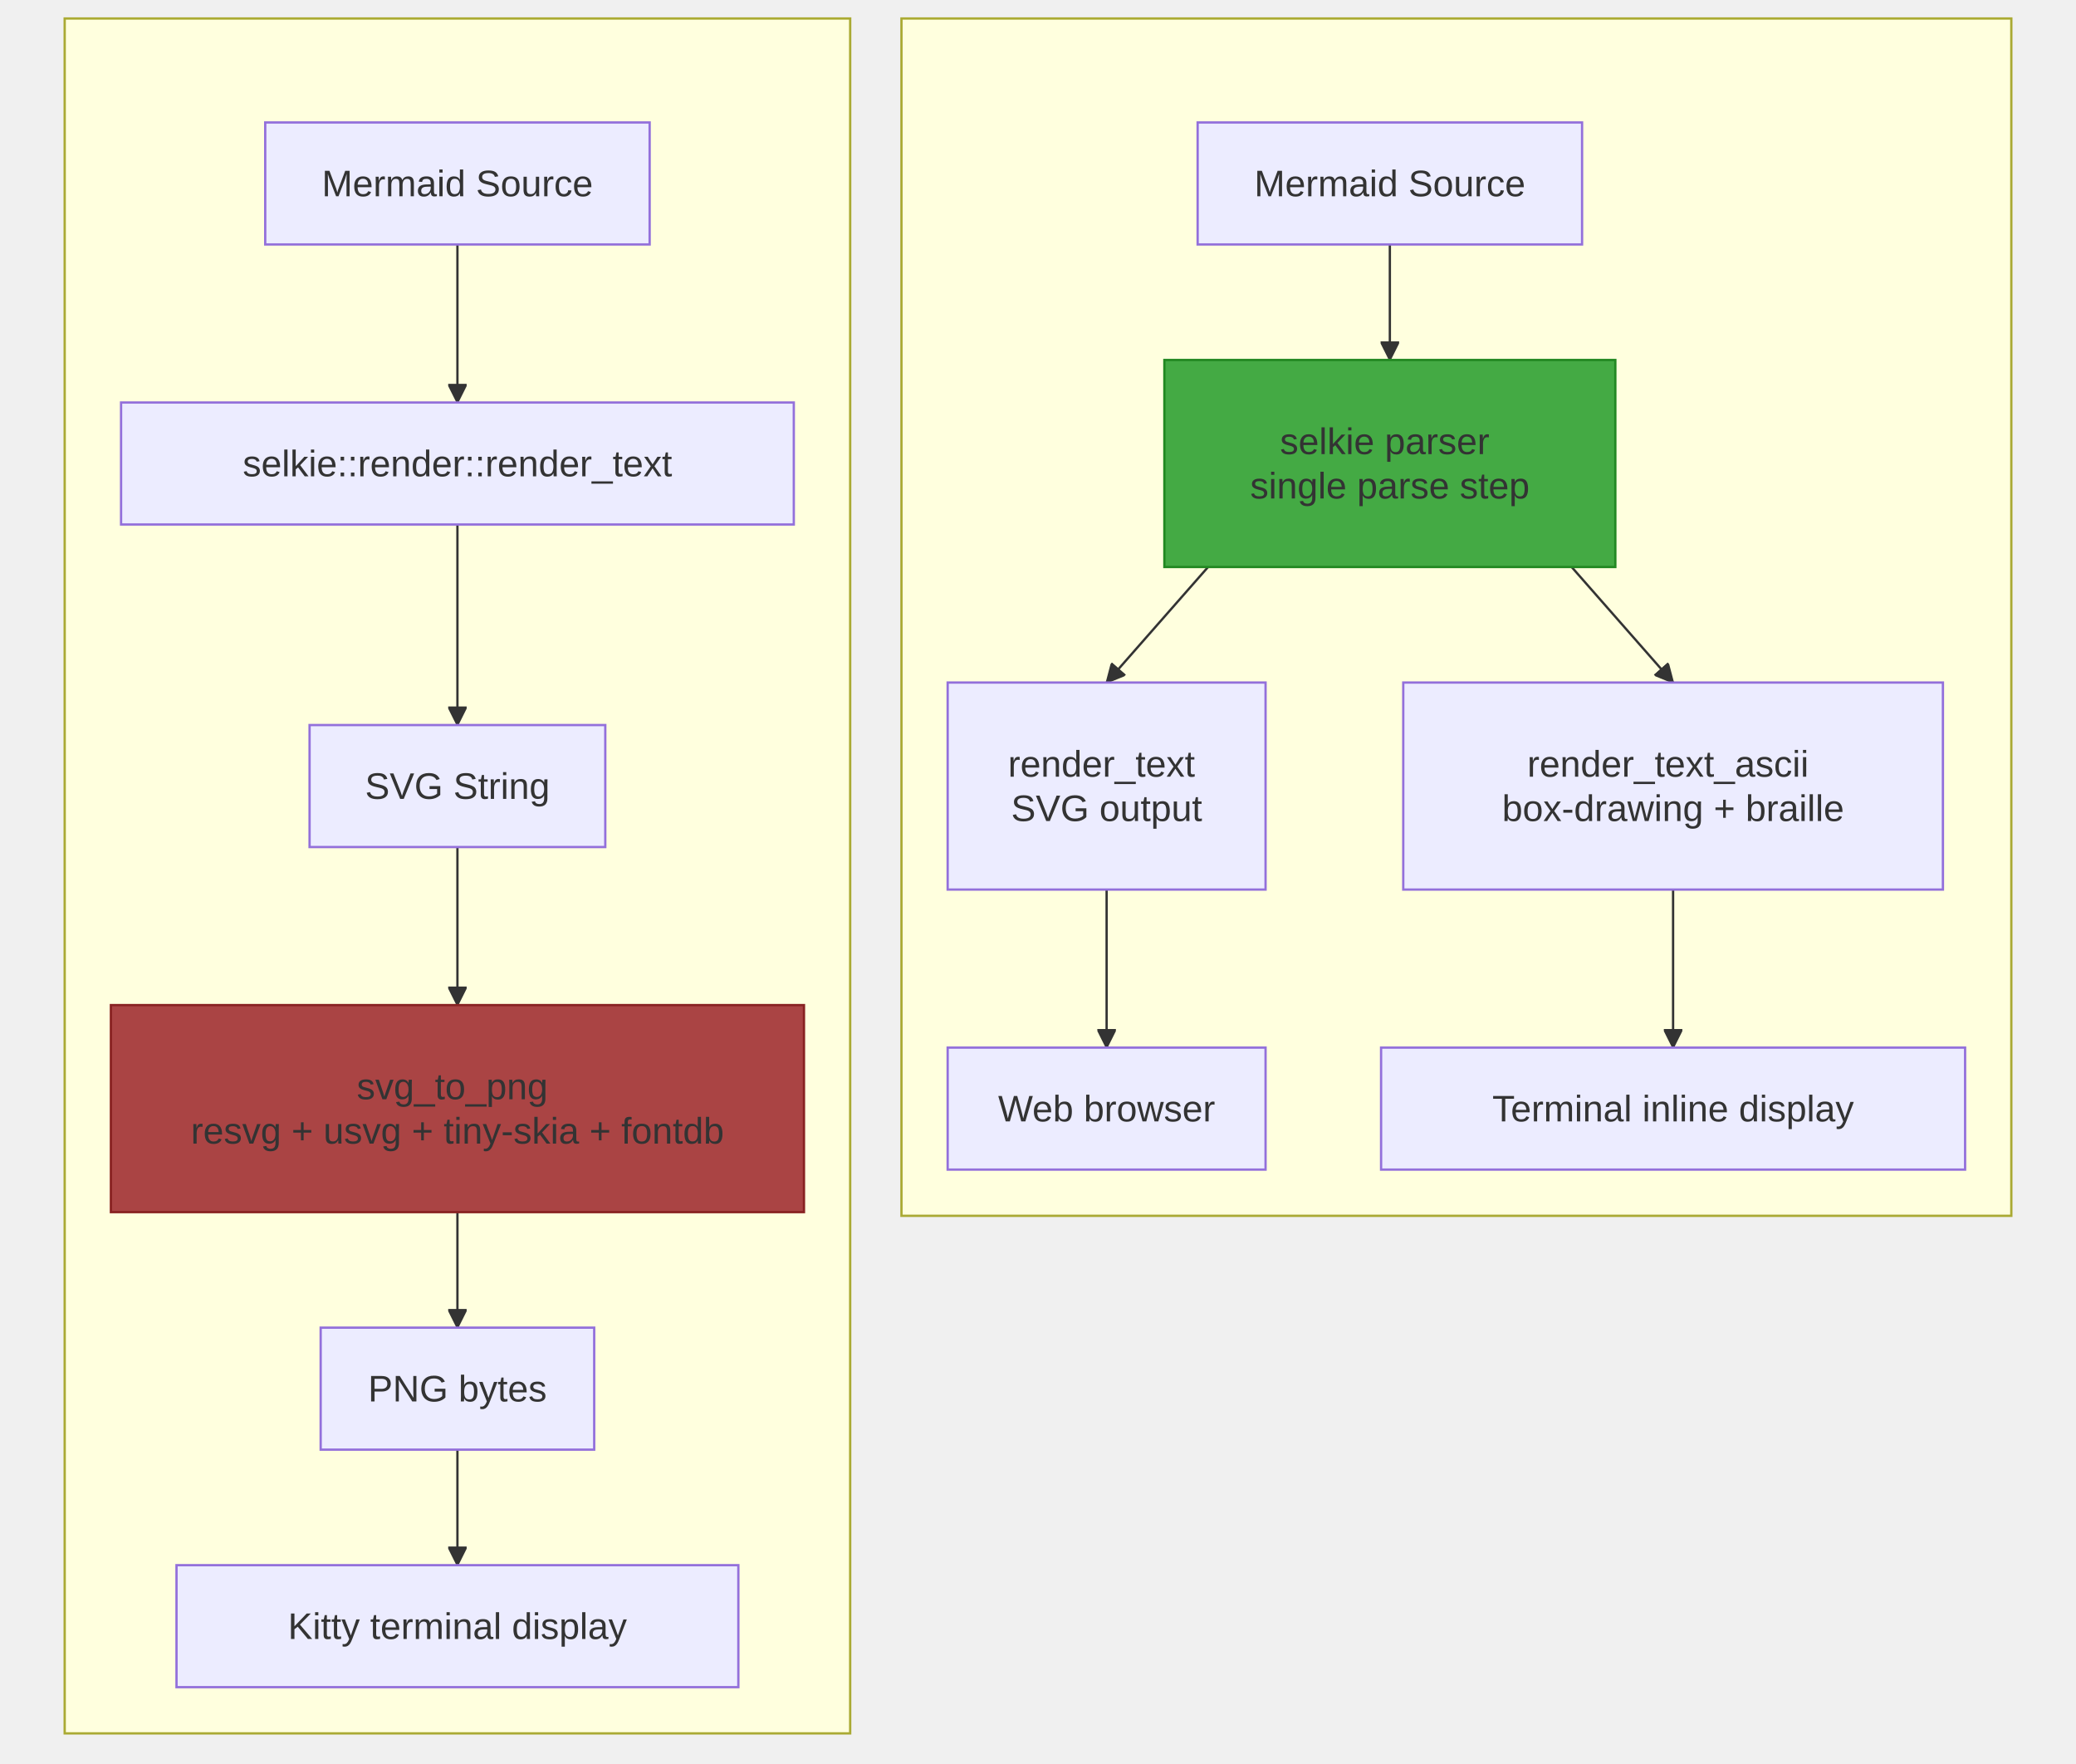
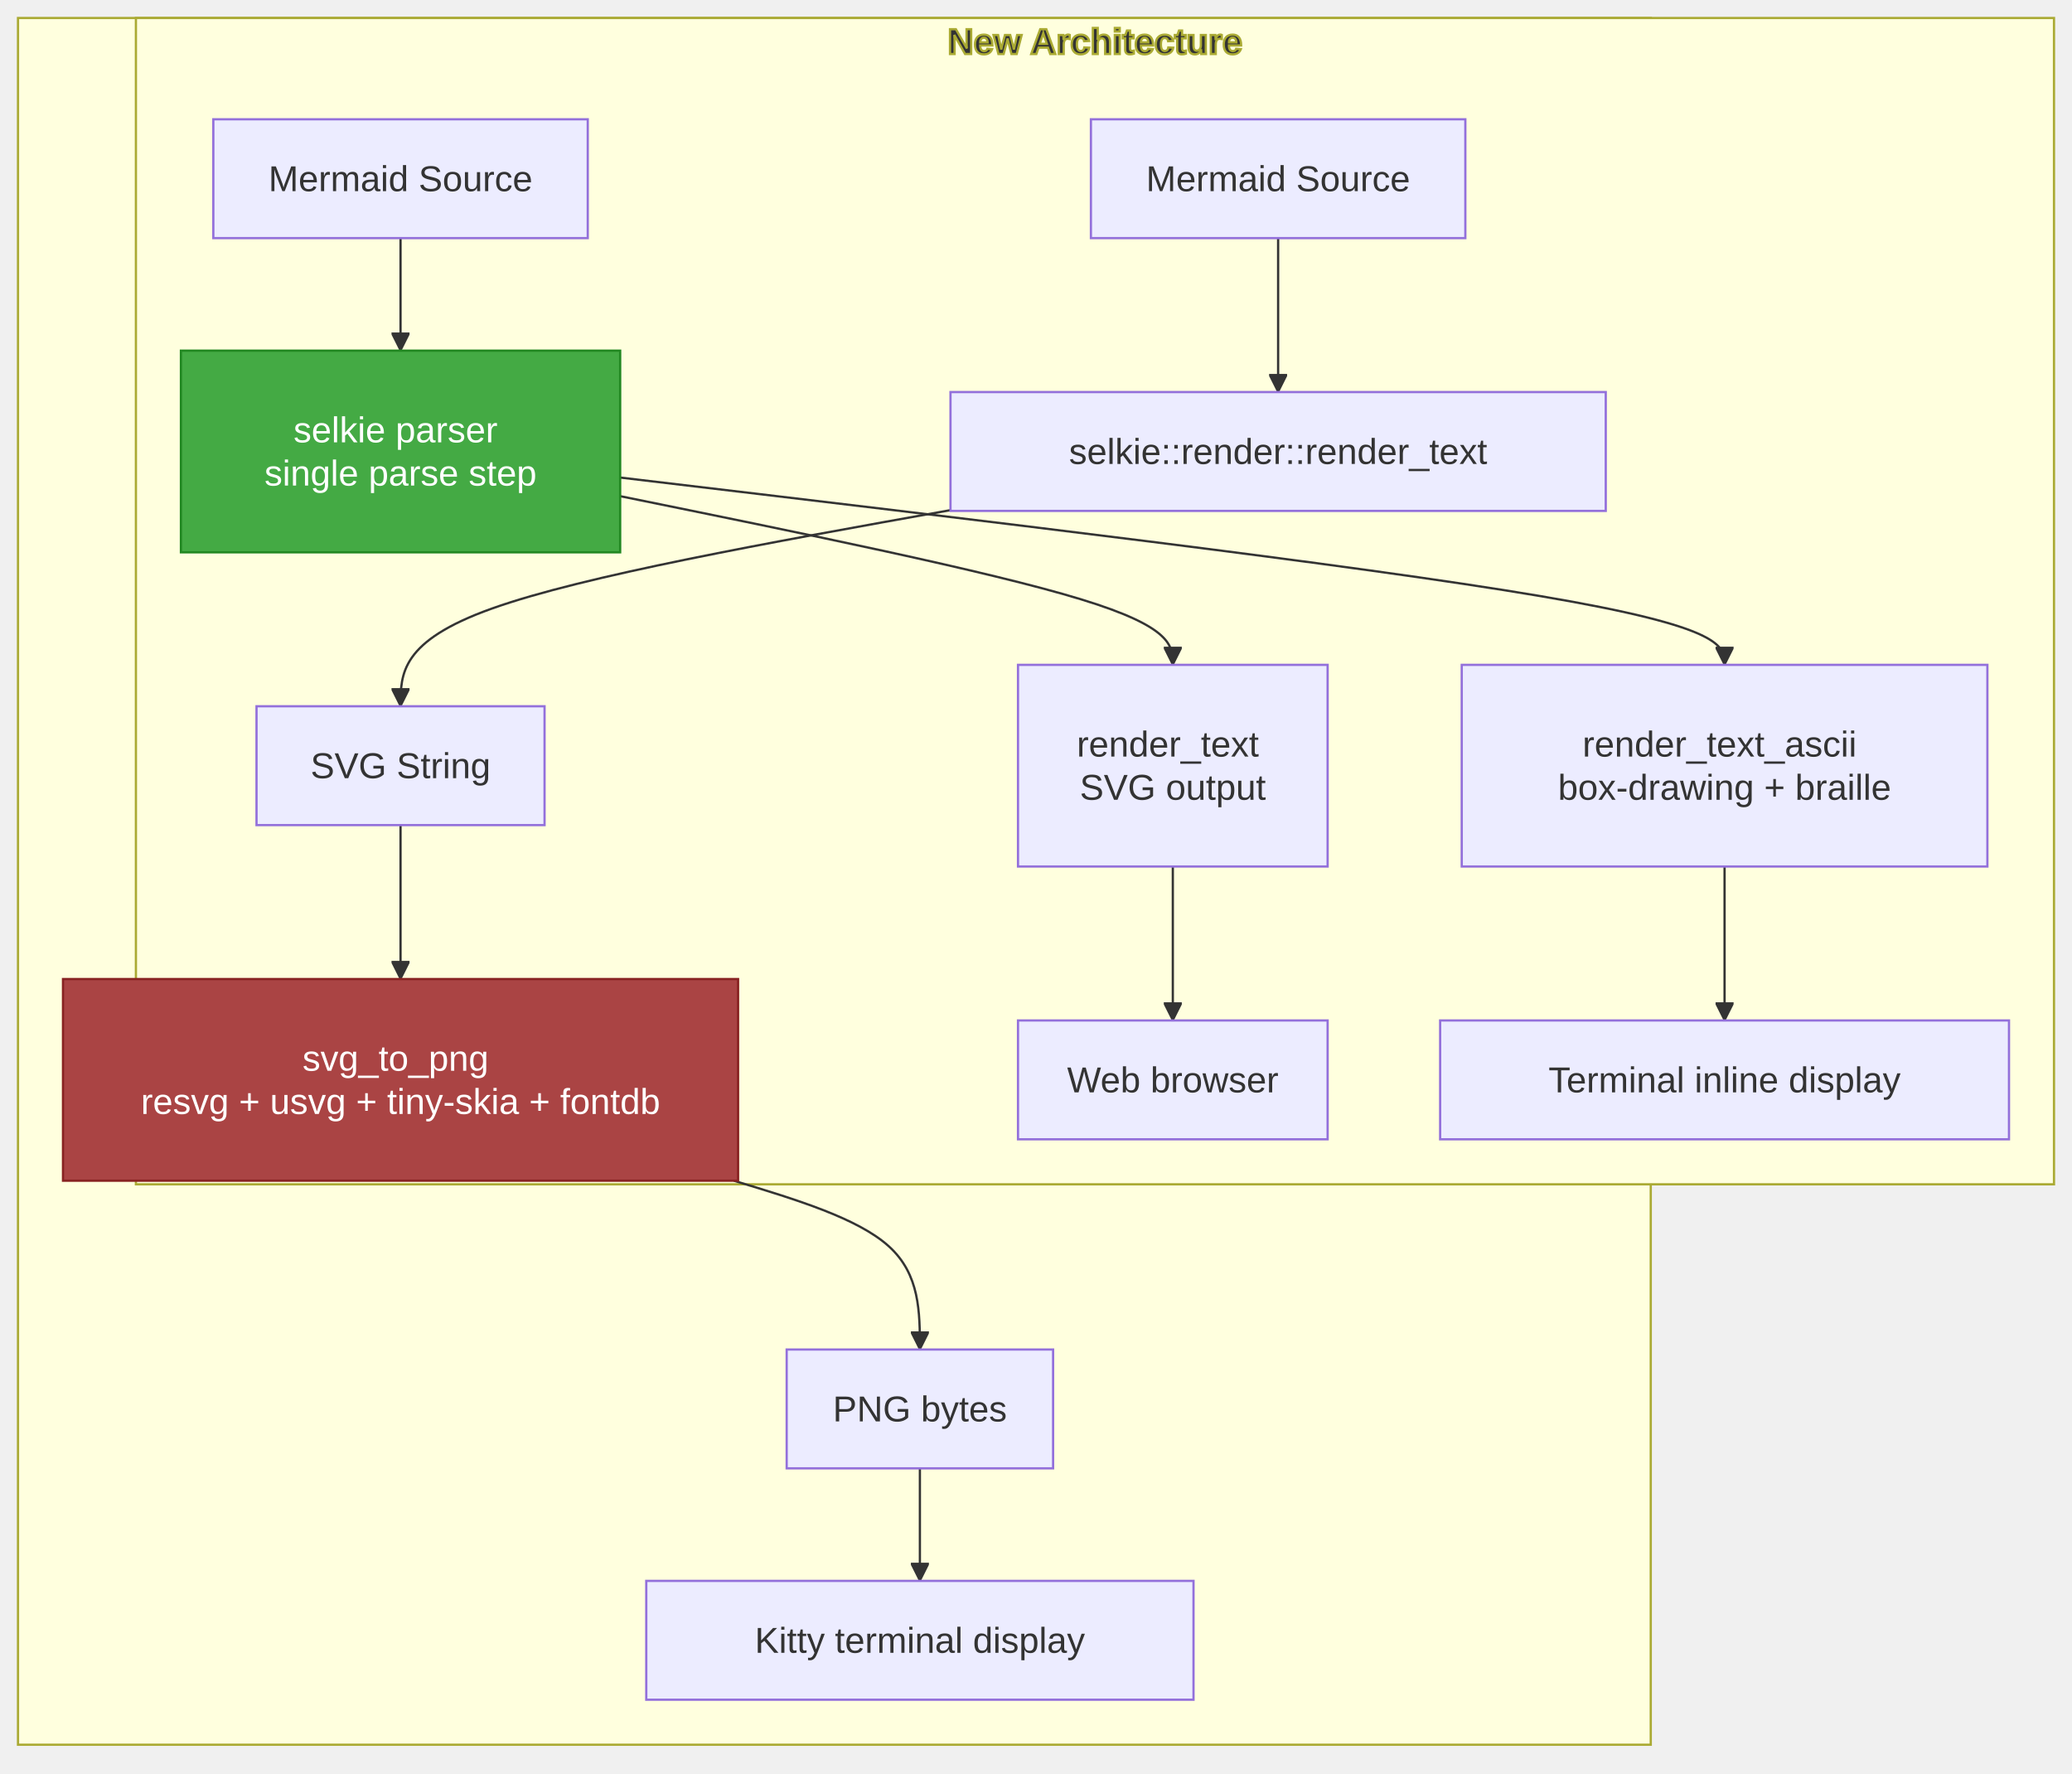
- <svg xmlns="http://www.w3.org/2000/svg" width="898.6" height="763.2" viewBox="-8 -28 898.6 763.2" class="mermaid">
+ <svg xmlns="http://www.w3.org/2000/svg" width="920.8" height="788.2" viewBox="-28 -28 920.8 788.2" class="mermaid">
  <style>

.mermaid {
  font-family: trebuchet ms, verdana, arial, sans-serif;
  font-size: 16px;
}

.node rect,
.node polygon,
.node circle,
.node ellipse,
.node path {
  fill: #ECECFF;
  stroke: #9370DB;
  stroke-width: 1px;
}

.node line {
  stroke: #9370DB;
  stroke-width: 1px;
}

.node .label {
  fill: #333333;
}

.node text {
  fill: #333333;
  font-family: trebuchet ms, verdana, arial, sans-serif;
  font-size: 16px;
}

.edge-path {
  fill: none;
  stroke: #333333;
  stroke-width: 1px;
}

.edge-label {
  fill: #333333;
  font-family: trebuchet ms, verdana, arial, sans-serif;
}

.edge-label-bg {
  fill: rgba(232, 232, 232, 0.8);
}

.subgraph {
  fill: #ffffde;
  stroke: #aaaa33;
  stroke-width: 1px;
}

.subgraph-title {
  fill: #333333;
  font-weight: bold;
}

.cluster rect {
  fill: #ffffde;
  stroke: #aaaa33;
  stroke-width: 1px;
  rx: 5px;
  ry: 5px;
}

.cluster-label {
  fill: #333333;
  font-family: trebuchet ms, verdana, arial, sans-serif;
  font-size: 16px;
  font-weight: bold;
}

marker path {
  fill: #333333;
  stroke: #333333;
}

  </style>
  <defs>
    <marker id="arrow_point" viewBox="0 0 10 10" refX="10" refY="5" markerWidth="8" markerHeight="8" orient="auto" markerUnits="userSpaceOnUse">
      <path d="M 0 0 L 10 5 L 0 10 z" />
    </marker>
    <marker id="arrow_point_start" viewBox="0 0 10 10" refX="4.5" refY="5" markerWidth="8" markerHeight="8" orient="auto" markerUnits="userSpaceOnUse">
      <path d="M 0 5 L 10 10 L 10 0 z" />
    </marker>
    <marker id="arrow_cross" viewBox="0 0 11 11" refX="12" refY="5.2" markerWidth="11" markerHeight="11" orient="auto" markerUnits="userSpaceOnUse">
-       <path d="M 1 1 L 10 10 M 10 1 L 1 10" stroke-width="2" fill="none" />
+       <path d="M 1 1 L 10 10 M 10 1 L 1 10" fill="none" stroke-width="2" />
    </marker>
    <marker id="arrow_cross_start" viewBox="0 0 11 11" refX="-1" refY="5.2" markerWidth="11" markerHeight="11" orient="auto" markerUnits="userSpaceOnUse">
      <path d="M 1 1 L 10 10 M 10 1 L 1 10" stroke-width="2" fill="none" />
    </marker>
    <marker id="arrow_circle" viewBox="0 0 10 10" refX="11" refY="5" markerWidth="11" markerHeight="11" orient="auto" markerUnits="userSpaceOnUse">
      <circle cx="5" cy="5" r="5" />
    </marker>
    <marker id="arrow_circle_start" viewBox="0 0 10 10" refX="-1" refY="5" markerWidth="11" markerHeight="11" orient="auto" markerUnits="userSpaceOnUse">
      <circle cx="5" cy="5" r="5" />
    </marker>
  </defs>
  <g class="root">
    <g class="clusters">
-       <g class="subgraph" id="subgraph-">
-         <rect x="20" y="-20" width="340" height="742.2" class="cluster" />
-         <text x="190" y="-4" class="cluster-label" text-anchor="middle" />
-       </g>
-       <g class="subgraph" id="subgraph-">
-         <rect x="382.2" y="-20" width="480.4" height="518.2" class="cluster" />
-         <text x="622.4" y="-4" class="cluster-label" text-anchor="middle" />
+       <g class="subgraph" id="subgraph-Current Architecture">
+         <rect x="-20" y="-20" width="725.6" height="767.2" class="cluster" />
+         <text x="342.8" y="-4" class="cluster-label" text-anchor="middle">Current Architecture</text>
+       </g>
+       <g class="subgraph" id="subgraph-New Architecture">
+         <rect x="32.4" y="-20" width="852.4" height="518.2" class="cluster" />
+         <text x="458.6" y="-4" class="cluster-label" text-anchor="middle">New Architecture</text>
      </g>
    </g>
    <g class="edgePaths">
      <g class="edge" id="edge-L-A1-B1-0">
-         <path d="M 190.00 77.80 C 190.00 86.13, 190.00 94.47, 190.00 105.87 C 190.00 117.27, 190.00 131.73, 190.00 146.20" class="edge-path" stroke-width="1" marker-end="url(#arrow_point)" fill="none" />
+         <path d="M 540.00 77.80 C 540.00 86.13, 540.00 94.47, 540.00 105.87 C 540.00 117.27, 540.00 131.73, 540.00 146.20" class="edge-path" fill="none" stroke-width="1" marker-end="url(#arrow_point)" />
      </g>
      <g class="edge" id="edge-L-B1-C1-0">
-         <path d="M 190.00 199.00 C 190.00 213.47, 190.00 227.93, 190.00 242.40 C 190.00 256.87, 190.00 271.33, 190.00 285.80" class="edge-path" fill="none" marker-end="url(#arrow_point)" stroke-width="1" />
+         <path d="M 394.40 198.66 C 312.93 213.24, 231.47 227.82, 190.73 242.34 C 150.00 256.87, 150.00 271.33, 150.00 285.80" class="edge-path" fill="none" marker-end="url(#arrow_point)" stroke-width="1" />
      </g>
      <g class="edge" id="edge-L-C1-D1-0">
-         <path d="M 190.00 338.60 C 190.00 353.07, 190.00 367.53, 190.00 378.93 C 190.00 390.33, 190.00 398.67, 190.00 407.00" class="edge-path" marker-end="url(#arrow_point)" fill="none" stroke-width="1" />
+         <path d="M 150.00 338.60 C 150.00 353.07, 150.00 367.53, 150.00 378.93 C 150.00 390.33, 150.00 398.67, 150.00 407.00" class="edge-path" stroke-width="1" marker-end="url(#arrow_point)" fill="none" />
      </g>
      <g class="edge" id="edge-L-D1-E1-0">
-         <path d="M 190.00 496.60 C 190.00 504.93, 190.00 513.27, 190.00 521.60 C 190.00 529.93, 190.00 538.27, 190.00 546.60" class="edge-path" marker-end="url(#arrow_point)" fill="none" stroke-width="1" />
+         <path d="M 298.14 496.60 C 325.69 504.93, 353.25 513.27, 367.02 525.77 C 380.80 538.27, 380.80 554.93, 380.80 571.60" class="edge-path" stroke-width="1" fill="none" marker-end="url(#arrow_point)" />
      </g>
      <g class="edge" id="edge-L-E1-F1-0">
-         <path d="M 190.00 599.40 C 190.00 607.73, 190.00 616.07, 190.00 624.40 C 190.00 632.73, 190.00 641.07, 190.00 649.40" class="edge-path" fill="none" marker-end="url(#arrow_point)" stroke-width="1" />
+         <path d="M 380.80 624.40 C 380.80 632.73, 380.80 641.07, 380.80 649.40 C 380.80 657.73, 380.80 666.07, 380.80 674.40" class="edge-path" marker-end="url(#arrow_point)" fill="none" stroke-width="1" />
      </g>
      <g class="edge" id="edge-L-A2-B2-0">
-         <path d="M 593.60 77.80 C 593.60 86.13, 593.60 94.47, 593.60 102.80 C 593.60 111.13, 593.60 119.47, 593.60 127.80" class="edge-path" fill="none" marker-end="url(#arrow_point)" stroke-width="1" />
+         <path d="M 150.00 77.80 C 150.00 86.13, 150.00 94.47, 150.00 102.80 C 150.00 111.13, 150.00 119.47, 150.00 127.80" class="edge-path" marker-end="url(#arrow_point)" stroke-width="1" fill="none" />
      </g>
      <g class="edge" id="edge-L-B2-C2-0">
-         <path d="M 514.91 217.40 L 471.00 267.40" class="edge-path" marker-end="url(#arrow_point)" stroke-width="1" fill="none" />
+         <path d="M 247.60 192.45 C 329.47 209.10, 411.33 225.75, 452.27 238.24 C 493.20 250.73, 493.20 259.07, 493.20 267.40" class="edge-path" stroke-width="1" fill="none" marker-end="url(#arrow_point)" />
      </g>
      <g class="edge" id="edge-L-B2-C3-0">
-         <path d="M 672.29 217.40 L 716.20 267.40" class="edge-path" marker-end="url(#arrow_point)" fill="none" stroke-width="1" />
+         <path d="M 247.60 184.18 C 411.20 203.59, 574.80 222.99, 656.60 236.86 C 738.40 250.73, 738.40 259.07, 738.40 267.40" class="edge-path" marker-end="url(#arrow_point)" stroke-width="1" fill="none" />
      </g>
      <g class="edge" id="edge-L-C2-D2-0">
-         <path d="M 471.00 357.00 C 471.00 365.33, 471.00 373.67, 471.00 385.07 C 471.00 396.47, 471.00 410.93, 471.00 425.40" class="edge-path" stroke-width="1" marker-end="url(#arrow_point)" fill="none" />
+         <path d="M 493.20 357.00 C 493.20 365.33, 493.20 373.67, 493.20 385.07 C 493.20 396.47, 493.20 410.93, 493.20 425.40" class="edge-path" stroke-width="1" fill="none" marker-end="url(#arrow_point)" />
      </g>
      <g class="edge" id="edge-L-C3-D3-0">
-         <path d="M 716.20 357.00 C 716.20 365.33, 716.20 373.67, 716.20 385.07 C 716.20 396.47, 716.20 410.93, 716.20 425.40" class="edge-path" fill="none" stroke-width="1" marker-end="url(#arrow_point)" />
+         <path d="M 738.40 357.00 C 738.40 365.33, 738.40 373.67, 738.40 385.07 C 738.40 396.47, 738.40 410.93, 738.40 425.40" class="edge-path" marker-end="url(#arrow_point)" fill="none" stroke-width="1" />
      </g>
    </g>
    <g class="edgeLabels">

    </g>
    <g class="nodes">
      <g class="node" id="node-A1">
-         <rect x="106.8" y="25" width="166.4" height="52.8" />
-         <text x="190" y="51.4" class="label" text-anchor="middle" dominant-baseline="central">Mermaid Source</text>
+         <rect x="456.8" y="25" width="166.4" height="52.8" />
+         <text x="540" y="51.4" class="label" text-anchor="middle" dominant-baseline="central">Mermaid Source</text>
      </g>
      <g class="node" id="node-A2">
-         <rect x="510.4" y="25" width="166.4" height="52.8" />
-         <text x="593.6" y="51.4" class="label" text-anchor="middle" dominant-baseline="central">Mermaid Source</text>
+         <rect x="66.8" y="25" width="166.4" height="52.8" />
+         <text x="150" y="51.4" class="label" dominant-baseline="central" text-anchor="middle">Mermaid Source</text>
      </g>
      <g class="node" id="node-B1">
-         <rect x="44.4" y="146.2" width="291.2" height="52.8" />
-         <text x="190" y="172.6" class="label" dominant-baseline="central" text-anchor="middle">selkie::render::render_text</text>
+         <rect x="394.4" y="146.2" width="291.2" height="52.8" />
+         <text x="540" y="172.6" class="label" text-anchor="middle" dominant-baseline="central">selkie::render::render_text</text>
      </g>
      <g class="node" id="node-B2">
-         <rect x="496" y="127.8" width="195.2" height="89.6" style="fill:#4a4 !important;stroke:#282 !important" />
-         <text x="593.6" y="172.6" class="label" dominant-baseline="central" text-anchor="middle">
-           <tspan x="593.6" y="172.6" dy="-0.6em">selkie parser</tspan>
-           <tspan x="593.6" dy="1.2em">single parse step</tspan>
+         <rect x="52.4" y="127.8" width="195.2" height="89.6" style="fill:#4a4 !important;stroke:#282 !important" />
+         <text x="150" y="172.6" class="label" text-anchor="middle" style="fill: #ffffff" dominant-baseline="central">
+           <tspan x="150" y="172.6" dy="-0.6em">selkie parser</tspan>
+           <tspan x="150" dy="1.2em">single parse step</tspan>
        </text>
      </g>
      <g class="node" id="node-C1">
-         <rect x="126" y="285.8" width="128" height="52.8" />
-         <text x="190" y="312.2" class="label" text-anchor="middle" dominant-baseline="central">SVG String</text>
+         <rect x="86" y="285.8" width="128" height="52.8" />
+         <text x="150" y="312.2" class="label" text-anchor="middle" dominant-baseline="central">SVG String</text>
      </g>
      <g class="node" id="node-C2">
-         <rect x="402.2" y="267.4" width="137.6" height="89.6" />
-         <text x="471" y="312.2" class="label" text-anchor="middle" dominant-baseline="central">
-           <tspan x="471" y="312.2" dy="-0.6em">render_text</tspan>
-           <tspan x="471" dy="1.2em">SVG output</tspan>
+         <rect x="424.4" y="267.4" width="137.6" height="89.6" />
+         <text x="493.2" y="312.2" class="label" text-anchor="middle" dominant-baseline="central">
+           <tspan x="493.2" y="312.2" dy="-0.6em">render_text</tspan>
+           <tspan x="493.2" dy="1.2em">SVG output</tspan>
        </text>
      </g>
      <g class="node" id="node-C3">
-         <rect x="599.4" y="267.4" width="233.6" height="89.6" />
-         <text x="716.2" y="312.2" class="label" dominant-baseline="central" text-anchor="middle">
-           <tspan x="716.2" y="312.2" dy="-0.6em">render_text_ascii</tspan>
-           <tspan x="716.2" dy="1.2em">box-drawing + braille</tspan>
+         <rect x="621.6" y="267.4" width="233.6" height="89.6" />
+         <text x="738.4" y="312.2" class="label" dominant-baseline="central" text-anchor="middle">
+           <tspan x="738.4" y="312.2" dy="-0.6em">render_text_ascii</tspan>
+           <tspan x="738.4" dy="1.2em">box-drawing + braille</tspan>
        </text>
      </g>
      <g class="node" id="node-D1">
-         <rect x="40" y="407" width="300" height="89.6" style="fill:#a44 !important;stroke:#822 !important" />
-         <text x="190" y="451.8" class="label" text-anchor="middle" dominant-baseline="central">
-           <tspan x="190" y="451.8" dy="-0.6em">svg_to_png</tspan>
-           <tspan x="190" dy="1.2em">resvg + usvg + tiny-skia + fontdb</tspan>
+         <rect x="0" y="407" width="300" height="89.6" style="fill:#a44 !important;stroke:#822 !important" />
+         <text x="150" y="451.8" class="label" dominant-baseline="central" text-anchor="middle" style="fill: #ffffff">
+           <tspan x="150" y="451.8" dy="-0.6em">svg_to_png</tspan>
+           <tspan x="150" dy="1.2em">resvg + usvg + tiny-skia + fontdb</tspan>
        </text>
      </g>
      <g class="node" id="node-D2">
-         <rect x="402.2" y="425.4" width="137.6" height="52.8" />
-         <text x="471" y="451.8" class="label" text-anchor="middle" dominant-baseline="central">Web browser</text>
+         <rect x="424.4" y="425.4" width="137.6" height="52.8" />
+         <text x="493.2" y="451.8" class="label" text-anchor="middle" dominant-baseline="central">Web browser</text>
      </g>
      <g class="node" id="node-D3">
-         <rect x="589.8" y="425.4" width="252.8" height="52.8" />
-         <text x="716.2" y="451.8" class="label" dominant-baseline="central" text-anchor="middle">Terminal inline display</text>
+         <rect x="612" y="425.4" width="252.8" height="52.8" />
+         <text x="738.4" y="451.8" class="label" dominant-baseline="central" text-anchor="middle">Terminal inline display</text>
      </g>
      <g class="node" id="node-E1">
-         <rect x="130.8" y="546.6" width="118.4" height="52.8" />
-         <text x="190" y="573" class="label" text-anchor="middle" dominant-baseline="central">PNG bytes</text>
+         <rect x="321.6" y="571.6" width="118.4" height="52.8" />
+         <text x="380.8" y="598" class="label" text-anchor="middle" dominant-baseline="central">PNG bytes</text>
      </g>
      <g class="node" id="node-F1">
-         <rect x="68.4" y="649.4" width="243.2" height="52.8" />
-         <text x="190" y="675.8" class="label" dominant-baseline="central" text-anchor="middle">Kitty terminal display</text>
+         <rect x="259.2" y="674.4" width="243.2" height="52.8" />
+         <text x="380.8" y="700.8" class="label" text-anchor="middle" dominant-baseline="central">Kitty terminal display</text>
      </g>
    </g>
  </g>
</svg>
